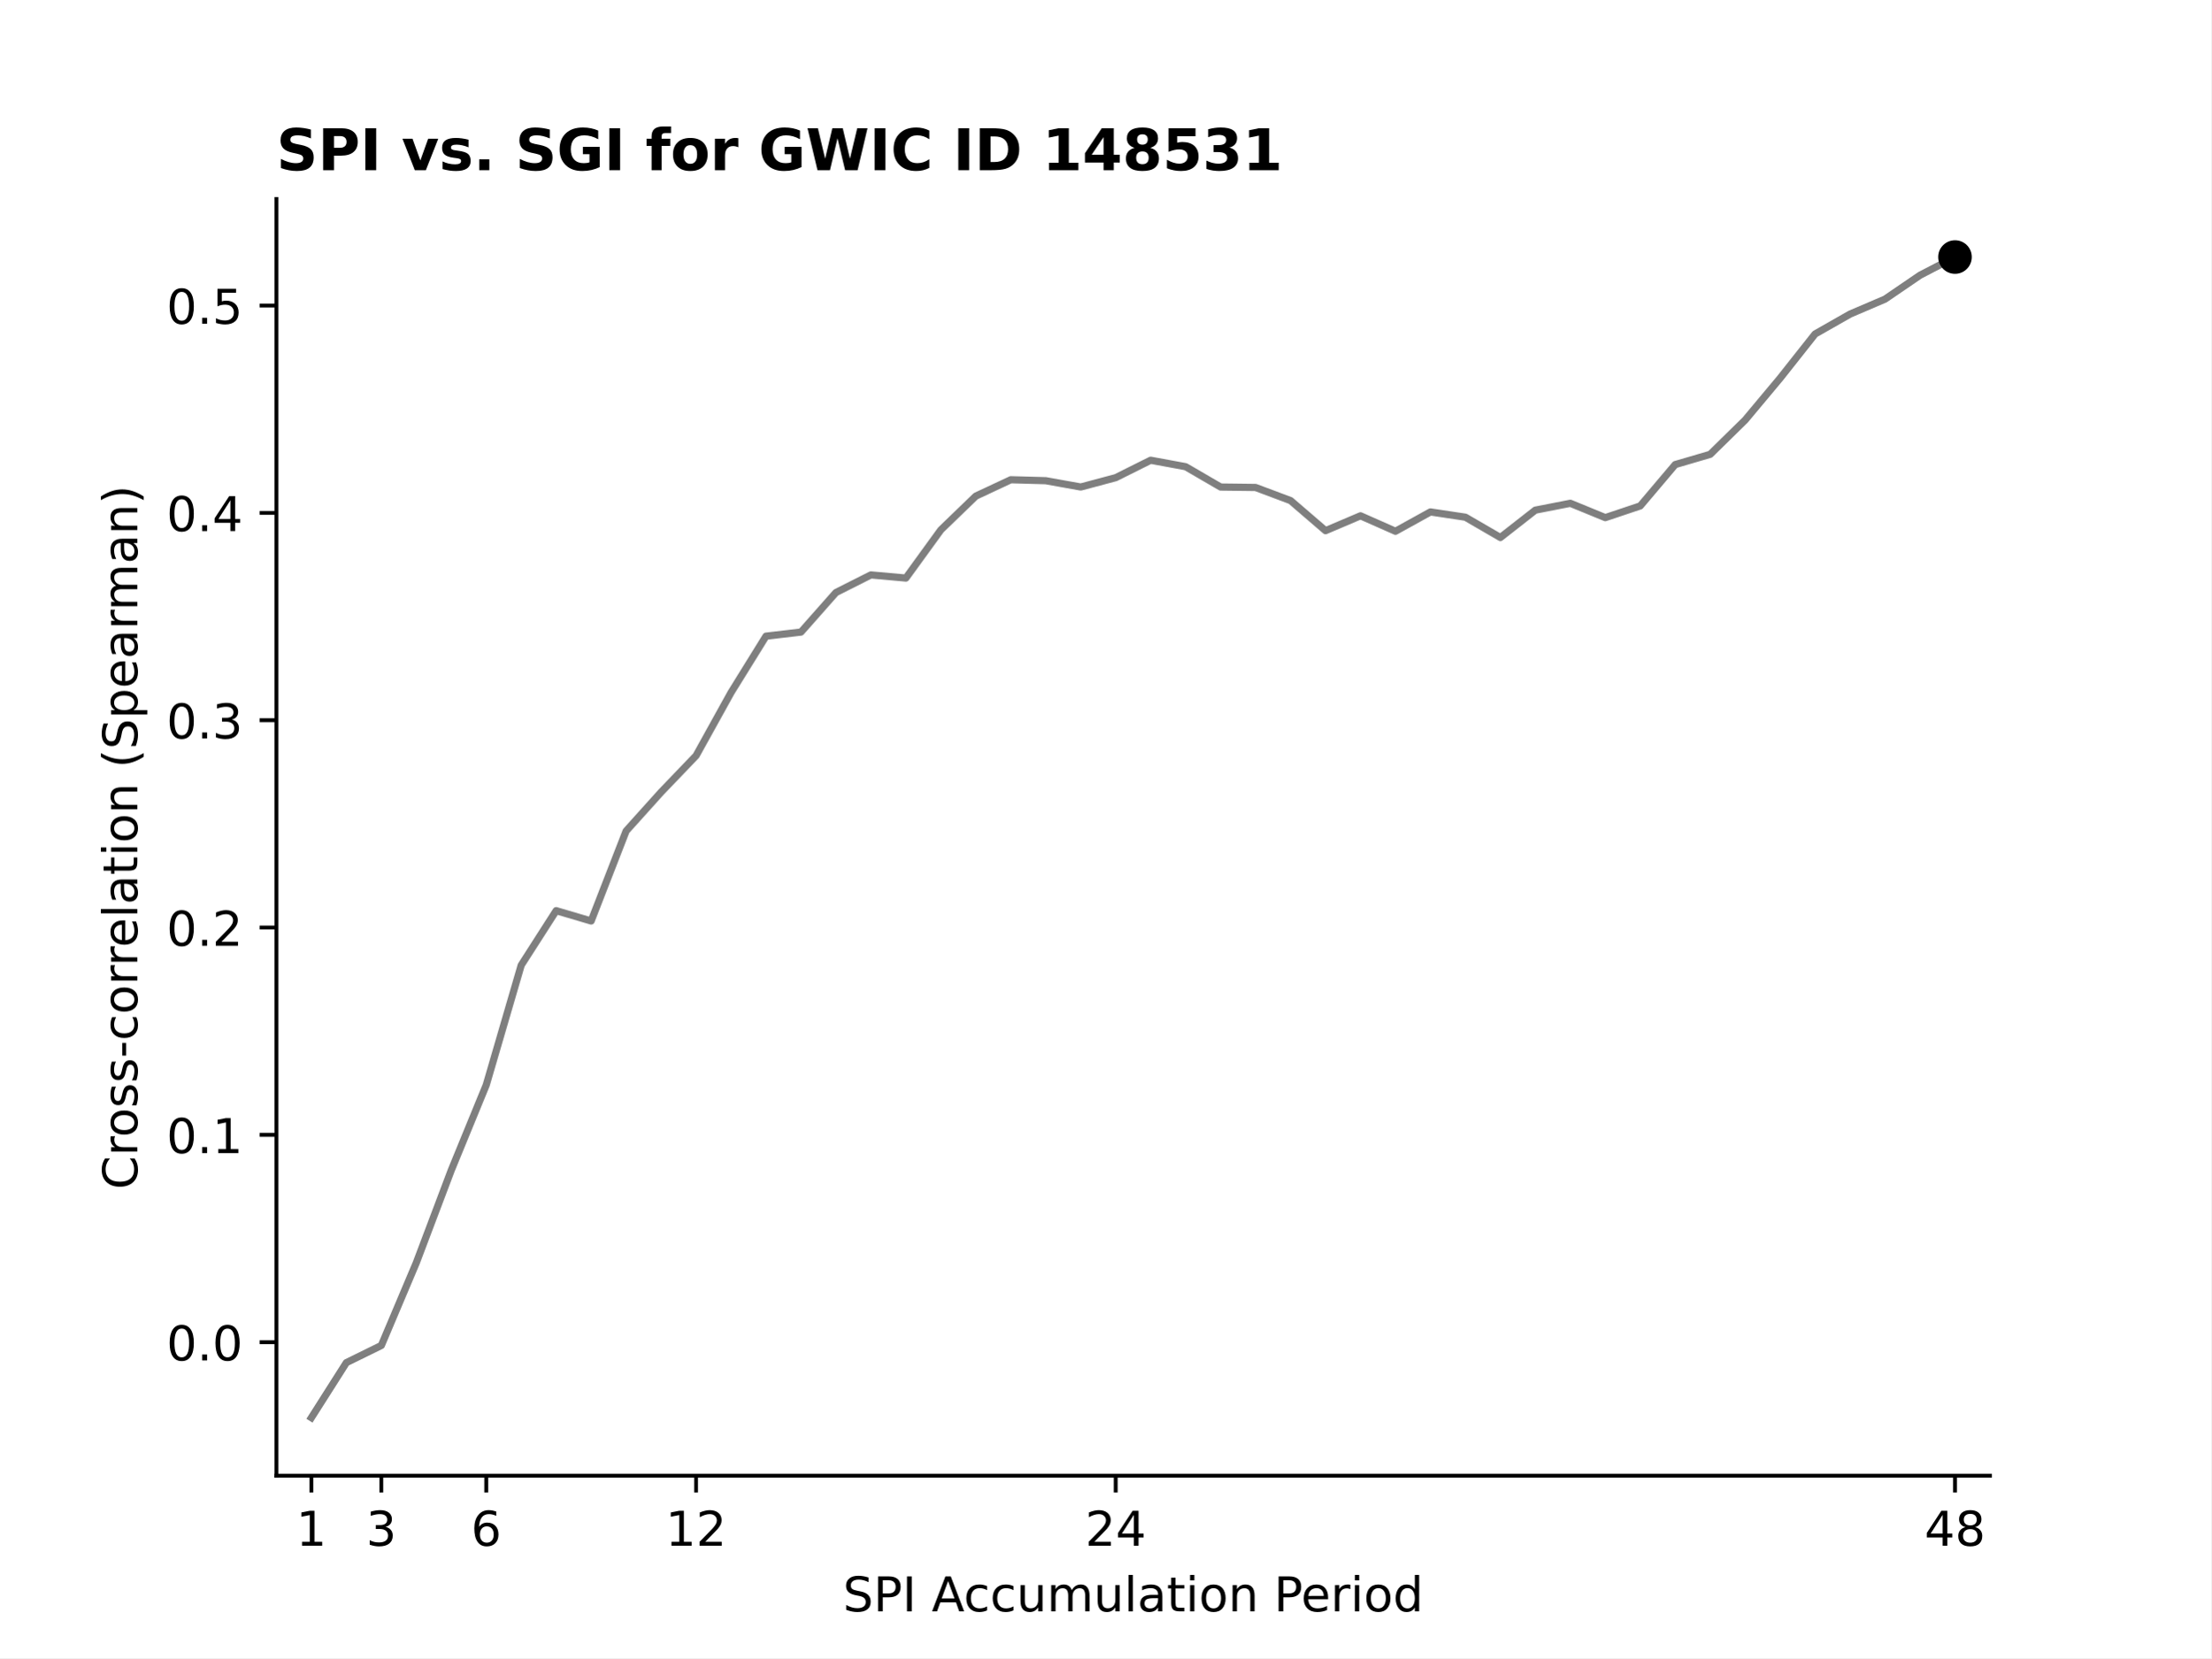
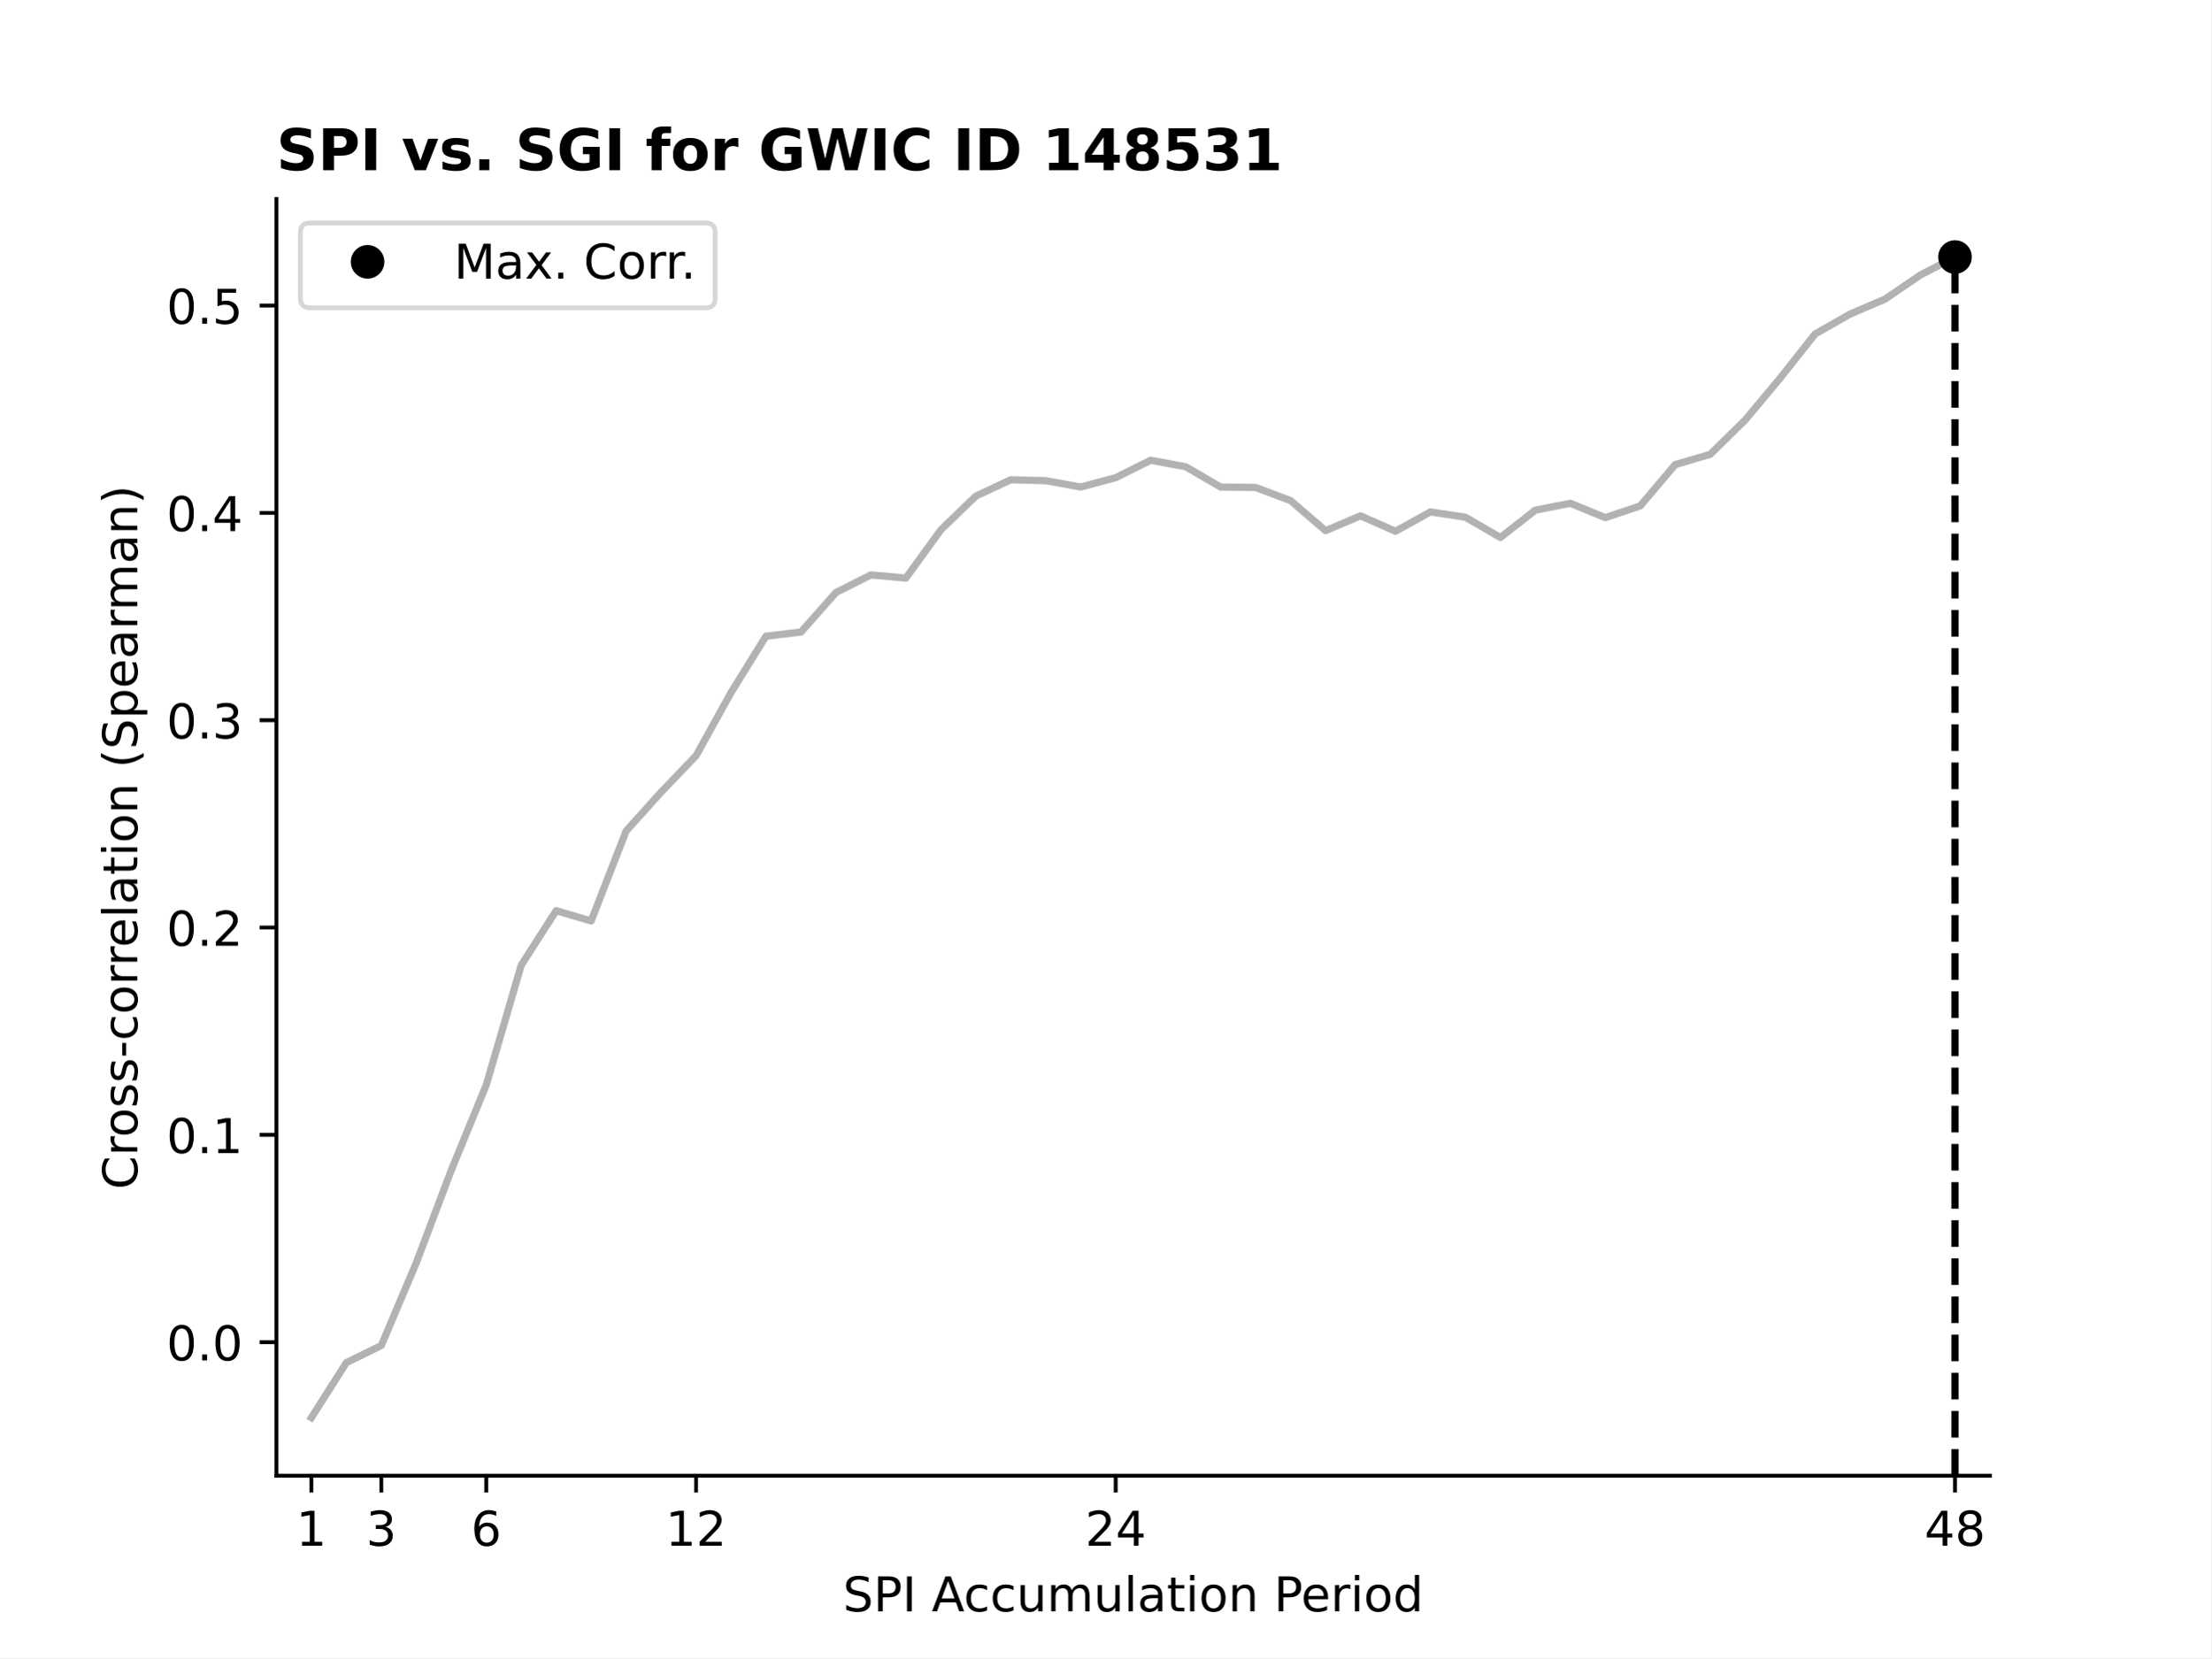
<svg xmlns="http://www.w3.org/2000/svg" xmlns:xlink="http://www.w3.org/1999/xlink" width="460.8pt" height="345.6pt" viewBox="0 0 460.8 345.6" version="1.1">
  <defs>
    <style type="text/css">*{stroke-linejoin: round; stroke-linecap: butt}</style>
  </defs>
  <g id="figure_1">
    <g id="patch_1">
      <path d="M 0 345.6  L 460.8 345.6  L 460.8 0  L 0 0  z " style="fill: #ffffff" />
    </g>
    <g id="axes_1">
      <g id="patch_2">
        <path d="M 57.6 307.584  L 414.72 307.584  L 414.72 41.472  L 57.6 41.472  z " style="fill: #ffffff" />
      </g>
      <g id="matplotlib.axis_1">
        <g id="xtick_1">
          <g id="line2d_1">
            <defs>
-               <path id="m4a55fb1741" d="M 0 0  L 0 3.5  " style="stroke: #000000; stroke-width: 0.8" />
+               <path id="m9d635c0a75" d="M 0 0  L 0 3.5  " style="stroke: #000000; stroke-width: 0.8" />
            </defs>
            <g>
-               <use xlink:href="#m4a55fb1741" x="64.888" y="307.584" style="stroke: #000000; stroke-width: 0.8" />
+               <use xlink:href="#m9d635c0a75" x="64.888" y="307.584" style="stroke: #000000; stroke-width: 0.8" />
            </g>
          </g>
          <g id="text_1">
            <g transform="translate(61.70691 322.1824) scale(0.1 -0.1)">
              <defs>
                <path id="DejaVuSans-31" d="M 794 531  L 1825 531  L 1825 4091  L 703 3866  L 703 4441  L 1819 4666  L 2450 4666  L 2450 531  L 3481 531  L 3481 0  L 794 0  L 794 531  z " transform="scale(0.015625)" />
              </defs>
              <use xlink:href="#DejaVuSans-31" />
            </g>
          </g>
        </g>
        <g id="xtick_2">
          <g id="line2d_2">
            <g>
-               <use xlink:href="#m4a55fb1741" x="79.464" y="307.584" style="stroke: #000000; stroke-width: 0.8" />
+               <use xlink:href="#m9d635c0a75" x="79.464" y="307.584" style="stroke: #000000; stroke-width: 0.8" />
            </g>
          </g>
          <g id="text_2">
            <g transform="translate(76.28324 322.1824) scale(0.1 -0.1)">
              <defs>
                <path id="DejaVuSans-33" d="M 2597 2516  Q 3050 2419 3304 2112  Q 3559 1806 3559 1356  Q 3559 666 3084 287  Q 2609 -91 1734 -91  Q 1441 -91 1130 -33  Q 819 25 488 141  L 488 750  Q 750 597 1062 519  Q 1375 441 1716 441  Q 2309 441 2620 675  Q 2931 909 2931 1356  Q 2931 1769 2642 2001  Q 2353 2234 1838 2234  L 1294 2234  L 1294 2753  L 1863 2753  Q 2328 2753 2575 2939  Q 2822 3125 2822 3475  Q 2822 3834 2567 4026  Q 2313 4219 1838 4219  Q 1578 4219 1281 4162  Q 984 4106 628 3988  L 628 4550  Q 988 4650 1302 4700  Q 1616 4750 1894 4750  Q 2613 4750 3031 4423  Q 3450 4097 3450 3541  Q 3450 3153 3228 2886  Q 3006 2619 2597 2516  z " transform="scale(0.015625)" />
              </defs>
              <use xlink:href="#DejaVuSans-33" />
            </g>
          </g>
        </g>
        <g id="xtick_3">
          <g id="line2d_3">
            <g>
-               <use xlink:href="#m4a55fb1741" x="101.329" y="307.584" style="stroke: #000000; stroke-width: 0.8" />
+               <use xlink:href="#m9d635c0a75" x="101.329" y="307.584" style="stroke: #000000; stroke-width: 0.8" />
            </g>
          </g>
          <g id="text_3">
            <g transform="translate(98.14773 322.1824) scale(0.1 -0.1)">
              <defs>
                <path id="DejaVuSans-36" d="M 2113 2584  Q 1688 2584 1439 2293  Q 1191 2003 1191 1497  Q 1191 994 1439 701  Q 1688 409 2113 409  Q 2538 409 2786 701  Q 3034 994 3034 1497  Q 3034 2003 2786 2293  Q 2538 2584 2113 2584  z M 3366 4563  L 3366 3988  Q 3128 4100 2886 4159  Q 2644 4219 2406 4219  Q 1781 4219 1451 3797  Q 1122 3375 1075 2522  Q 1259 2794 1537 2939  Q 1816 3084 2150 3084  Q 2853 3084 3261 2657  Q 3669 2231 3669 1497  Q 3669 778 3244 343  Q 2819 -91 2113 -91  Q 1303 -91 875 529  Q 447 1150 447 2328  Q 447 3434 972 4092  Q 1497 4750 2381 4750  Q 2619 4750 2861 4703  Q 3103 4656 3366 4563  z " transform="scale(0.015625)" />
              </defs>
              <use xlink:href="#DejaVuSans-36" />
            </g>
          </g>
        </g>
        <g id="xtick_4">
          <g id="line2d_4">
            <g>
-               <use xlink:href="#m4a55fb1741" x="145.058" y="307.584" style="stroke: #000000; stroke-width: 0.8" />
+               <use xlink:href="#m9d635c0a75" x="145.058" y="307.584" style="stroke: #000000; stroke-width: 0.8" />
            </g>
          </g>
          <g id="text_4">
            <g transform="translate(138.6955 322.1824) scale(0.1 -0.1)">
              <defs>
                <path id="DejaVuSans-32" d="M 1228 531  L 3431 531  L 3431 0  L 469 0  L 469 531  Q 828 903 1448 1529  Q 2069 2156 2228 2338  Q 2531 2678 2651 2914  Q 2772 3150 2772 3378  Q 2772 3750 2511 3984  Q 2250 4219 1831 4219  Q 1534 4219 1204 4116  Q 875 4013 500 3803  L 500 4441  Q 881 4594 1212 4672  Q 1544 4750 1819 4750  Q 2544 4750 2975 4387  Q 3406 4025 3406 3419  Q 3406 3131 3298 2873  Q 3191 2616 2906 2266  Q 2828 2175 2409 1742  Q 1991 1309 1228 531  z " transform="scale(0.015625)" />
              </defs>
              <use xlink:href="#DejaVuSans-31" />
              <use xlink:href="#DejaVuSans-32" x="63.623" />
            </g>
          </g>
        </g>
        <g id="xtick_5">
          <g id="line2d_5">
            <g>
-               <use xlink:href="#m4a55fb1741" x="232.516" y="307.584" style="stroke: #000000; stroke-width: 0.8" />
+               <use xlink:href="#m9d635c0a75" x="232.516" y="307.584" style="stroke: #000000; stroke-width: 0.8" />
            </g>
          </g>
          <g id="text_5">
            <g transform="translate(226.1534 322.1824) scale(0.1 -0.1)">
              <defs>
                <path id="DejaVuSans-34" d="M 2419 4116  L 825 1625  L 2419 1625  L 2419 4116  z M 2253 4666  L 3047 4666  L 3047 1625  L 3713 1625  L 3713 1100  L 3047 1100  L 3047 0  L 2419 0  L 2419 1100  L 313 1100  L 313 1709  L 2253 4666  z " transform="scale(0.015625)" />
              </defs>
              <use xlink:href="#DejaVuSans-32" />
              <use xlink:href="#DejaVuSans-34" x="63.623" />
            </g>
          </g>
        </g>
        <g id="xtick_6">
          <g id="line2d_6">
            <g>
-               <use xlink:href="#m4a55fb1741" x="407.432" y="307.584" style="stroke: #000000; stroke-width: 0.8" />
+               <use xlink:href="#m9d635c0a75" x="407.432" y="307.584" style="stroke: #000000; stroke-width: 0.8" />
            </g>
          </g>
          <g id="text_6">
            <g transform="translate(401.0693 322.1824) scale(0.1 -0.1)">
              <defs>
                <path id="DejaVuSans-38" d="M 2034 2216  Q 1584 2216 1326 1975  Q 1069 1734 1069 1313  Q 1069 891 1326 650  Q 1584 409 2034 409  Q 2484 409 2743 651  Q 3003 894 3003 1313  Q 3003 1734 2745 1975  Q 2488 2216 2034 2216  z M 1403 2484  Q 997 2584 770 2862  Q 544 3141 544 3541  Q 544 4100 942 4425  Q 1341 4750 2034 4750  Q 2731 4750 3128 4425  Q 3525 4100 3525 3541  Q 3525 3141 3298 2862  Q 3072 2584 2669 2484  Q 3125 2378 3379 2068  Q 3634 1759 3634 1313  Q 3634 634 3220 271  Q 2806 -91 2034 -91  Q 1263 -91 848 271  Q 434 634 434 1313  Q 434 1759 690 2068  Q 947 2378 1403 2484  z M 1172 3481  Q 1172 3119 1398 2916  Q 1625 2713 2034 2713  Q 2441 2713 2670 2916  Q 2900 3119 2900 3481  Q 2900 3844 2670 4047  Q 2441 4250 2034 4250  Q 1625 4250 1398 4047  Q 1172 3844 1172 3481  z " transform="scale(0.015625)" />
              </defs>
              <use xlink:href="#DejaVuSans-34" />
              <use xlink:href="#DejaVuSans-38" x="63.623" />
            </g>
          </g>
        </g>
        <g id="text_7">
          <g transform="translate(175.66 335.8606) scale(0.1 -0.1)">
            <defs>
              <path id="DejaVuSans-53" d="M 3425 4513  L 3425 3897  Q 3066 4069 2747 4153  Q 2428 4238 2131 4238  Q 1616 4238 1336 4038  Q 1056 3838 1056 3469  Q 1056 3159 1242 3001  Q 1428 2844 1947 2747  L 2328 2669  Q 3034 2534 3370 2195  Q 3706 1856 3706 1288  Q 3706 609 3251 259  Q 2797 -91 1919 -91  Q 1588 -91 1214 -16  Q 841 59 441 206  L 441 856  Q 825 641 1194 531  Q 1563 422 1919 422  Q 2459 422 2753 634  Q 3047 847 3047 1241  Q 3047 1584 2836 1778  Q 2625 1972 2144 2069  L 1759 2144  Q 1053 2284 737 2584  Q 422 2884 422 3419  Q 422 4038 858 4394  Q 1294 4750 2059 4750  Q 2388 4750 2728 4690  Q 3069 4631 3425 4513  z " transform="scale(0.015625)" />
              <path id="DejaVuSans-50" d="M 1259 4147  L 1259 2394  L 2053 2394  Q 2494 2394 2734 2622  Q 2975 2850 2975 3272  Q 2975 3691 2734 3919  Q 2494 4147 2053 4147  L 1259 4147  z M 628 4666  L 2053 4666  Q 2838 4666 3239 4311  Q 3641 3956 3641 3272  Q 3641 2581 3239 2228  Q 2838 1875 2053 1875  L 1259 1875  L 1259 0  L 628 0  L 628 4666  z " transform="scale(0.015625)" />
              <path id="DejaVuSans-49" d="M 628 4666  L 1259 4666  L 1259 0  L 628 0  L 628 4666  z " transform="scale(0.015625)" />
              <path id="DejaVuSans-20" transform="scale(0.015625)" />
              <path id="DejaVuSans-41" d="M 2188 4044  L 1331 1722  L 3047 1722  L 2188 4044  z M 1831 4666  L 2547 4666  L 4325 0  L 3669 0  L 3244 1197  L 1141 1197  L 716 0  L 50 0  L 1831 4666  z " transform="scale(0.015625)" />
              <path id="DejaVuSans-63" d="M 3122 3366  L 3122 2828  Q 2878 2963 2633 3030  Q 2388 3097 2138 3097  Q 1578 3097 1268 2742  Q 959 2388 959 1747  Q 959 1106 1268 751  Q 1578 397 2138 397  Q 2388 397 2633 464  Q 2878 531 3122 666  L 3122 134  Q 2881 22 2623 -34  Q 2366 -91 2075 -91  Q 1284 -91 818 406  Q 353 903 353 1747  Q 353 2603 823 3093  Q 1294 3584 2113 3584  Q 2378 3584 2631 3529  Q 2884 3475 3122 3366  z " transform="scale(0.015625)" />
              <path id="DejaVuSans-75" d="M 544 1381  L 544 3500  L 1119 3500  L 1119 1403  Q 1119 906 1312 657  Q 1506 409 1894 409  Q 2359 409 2629 706  Q 2900 1003 2900 1516  L 2900 3500  L 3475 3500  L 3475 0  L 2900 0  L 2900 538  Q 2691 219 2414 64  Q 2138 -91 1772 -91  Q 1169 -91 856 284  Q 544 659 544 1381  z M 1991 3584  L 1991 3584  z " transform="scale(0.015625)" />
              <path id="DejaVuSans-6d" d="M 3328 2828  Q 3544 3216 3844 3400  Q 4144 3584 4550 3584  Q 5097 3584 5394 3201  Q 5691 2819 5691 2113  L 5691 0  L 5113 0  L 5113 2094  Q 5113 2597 4934 2840  Q 4756 3084 4391 3084  Q 3944 3084 3684 2787  Q 3425 2491 3425 1978  L 3425 0  L 2847 0  L 2847 2094  Q 2847 2600 2669 2842  Q 2491 3084 2119 3084  Q 1678 3084 1418 2786  Q 1159 2488 1159 1978  L 1159 0  L 581 0  L 581 3500  L 1159 3500  L 1159 2956  Q 1356 3278 1631 3431  Q 1906 3584 2284 3584  Q 2666 3584 2933 3390  Q 3200 3197 3328 2828  z " transform="scale(0.015625)" />
              <path id="DejaVuSans-6c" d="M 603 4863  L 1178 4863  L 1178 0  L 603 0  L 603 4863  z " transform="scale(0.015625)" />
              <path id="DejaVuSans-61" d="M 2194 1759  Q 1497 1759 1228 1600  Q 959 1441 959 1056  Q 959 750 1161 570  Q 1363 391 1709 391  Q 2188 391 2477 730  Q 2766 1069 2766 1631  L 2766 1759  L 2194 1759  z M 3341 1997  L 3341 0  L 2766 0  L 2766 531  Q 2569 213 2275 61  Q 1981 -91 1556 -91  Q 1019 -91 701 211  Q 384 513 384 1019  Q 384 1609 779 1909  Q 1175 2209 1959 2209  L 2766 2209  L 2766 2266  Q 2766 2663 2505 2880  Q 2244 3097 1772 3097  Q 1472 3097 1187 3025  Q 903 2953 641 2809  L 641 3341  Q 956 3463 1253 3523  Q 1550 3584 1831 3584  Q 2591 3584 2966 3190  Q 3341 2797 3341 1997  z " transform="scale(0.015625)" />
              <path id="DejaVuSans-74" d="M 1172 4494  L 1172 3500  L 2356 3500  L 2356 3053  L 1172 3053  L 1172 1153  Q 1172 725 1289 603  Q 1406 481 1766 481  L 2356 481  L 2356 0  L 1766 0  Q 1100 0 847 248  Q 594 497 594 1153  L 594 3053  L 172 3053  L 172 3500  L 594 3500  L 594 4494  L 1172 4494  z " transform="scale(0.015625)" />
              <path id="DejaVuSans-69" d="M 603 3500  L 1178 3500  L 1178 0  L 603 0  L 603 3500  z M 603 4863  L 1178 4863  L 1178 4134  L 603 4134  L 603 4863  z " transform="scale(0.015625)" />
              <path id="DejaVuSans-6f" d="M 1959 3097  Q 1497 3097 1228 2736  Q 959 2375 959 1747  Q 959 1119 1226 758  Q 1494 397 1959 397  Q 2419 397 2687 759  Q 2956 1122 2956 1747  Q 2956 2369 2687 2733  Q 2419 3097 1959 3097  z M 1959 3584  Q 2709 3584 3137 3096  Q 3566 2609 3566 1747  Q 3566 888 3137 398  Q 2709 -91 1959 -91  Q 1206 -91 779 398  Q 353 888 353 1747  Q 353 2609 779 3096  Q 1206 3584 1959 3584  z " transform="scale(0.015625)" />
              <path id="DejaVuSans-6e" d="M 3513 2113  L 3513 0  L 2938 0  L 2938 2094  Q 2938 2591 2744 2837  Q 2550 3084 2163 3084  Q 1697 3084 1428 2787  Q 1159 2491 1159 1978  L 1159 0  L 581 0  L 581 3500  L 1159 3500  L 1159 2956  Q 1366 3272 1645 3428  Q 1925 3584 2291 3584  Q 2894 3584 3203 3211  Q 3513 2838 3513 2113  z " transform="scale(0.015625)" />
              <path id="DejaVuSans-65" d="M 3597 1894  L 3597 1613  L 953 1613  Q 991 1019 1311 708  Q 1631 397 2203 397  Q 2534 397 2845 478  Q 3156 559 3463 722  L 3463 178  Q 3153 47 2828 -22  Q 2503 -91 2169 -91  Q 1331 -91 842 396  Q 353 884 353 1716  Q 353 2575 817 3079  Q 1281 3584 2069 3584  Q 2775 3584 3186 3129  Q 3597 2675 3597 1894  z M 3022 2063  Q 3016 2534 2758 2815  Q 2500 3097 2075 3097  Q 1594 3097 1305 2825  Q 1016 2553 972 2059  L 3022 2063  z " transform="scale(0.015625)" />
              <path id="DejaVuSans-72" d="M 2631 2963  Q 2534 3019 2420 3045  Q 2306 3072 2169 3072  Q 1681 3072 1420 2755  Q 1159 2438 1159 1844  L 1159 0  L 581 0  L 581 3500  L 1159 3500  L 1159 2956  Q 1341 3275 1631 3429  Q 1922 3584 2338 3584  Q 2397 3584 2469 3576  Q 2541 3569 2628 3553  L 2631 2963  z " transform="scale(0.015625)" />
              <path id="DejaVuSans-64" d="M 2906 2969  L 2906 4863  L 3481 4863  L 3481 0  L 2906 0  L 2906 525  Q 2725 213 2448 61  Q 2172 -91 1784 -91  Q 1150 -91 751 415  Q 353 922 353 1747  Q 353 2572 751 3078  Q 1150 3584 1784 3584  Q 2172 3584 2448 3432  Q 2725 3281 2906 2969  z M 947 1747  Q 947 1113 1208 752  Q 1469 391 1925 391  Q 2381 391 2643 752  Q 2906 1113 2906 1747  Q 2906 2381 2643 2742  Q 2381 3103 1925 3103  Q 1469 3103 1208 2742  Q 947 2381 947 1747  z " transform="scale(0.015625)" />
            </defs>
            <use xlink:href="#DejaVuSans-53" />
            <use xlink:href="#DejaVuSans-50" x="63.477" />
            <use xlink:href="#DejaVuSans-49" x="123.779" />
            <use xlink:href="#DejaVuSans-20" x="153.271" />
            <use xlink:href="#DejaVuSans-41" x="185.059" />
            <use xlink:href="#DejaVuSans-63" x="251.717" />
            <use xlink:href="#DejaVuSans-63" x="306.697" />
            <use xlink:href="#DejaVuSans-75" x="361.678" />
            <use xlink:href="#DejaVuSans-6d" x="425.057" />
            <use xlink:href="#DejaVuSans-75" x="522.469" />
            <use xlink:href="#DejaVuSans-6c" x="585.848" />
            <use xlink:href="#DejaVuSans-61" x="613.631" />
            <use xlink:href="#DejaVuSans-74" x="674.91" />
            <use xlink:href="#DejaVuSans-69" x="714.119" />
            <use xlink:href="#DejaVuSans-6f" x="741.902" />
            <use xlink:href="#DejaVuSans-6e" x="803.084" />
            <use xlink:href="#DejaVuSans-20" x="866.463" />
            <use xlink:href="#DejaVuSans-50" x="898.25" />
            <use xlink:href="#DejaVuSans-65" x="954.928" />
            <use xlink:href="#DejaVuSans-72" x="1016.451" />
            <use xlink:href="#DejaVuSans-69" x="1057.564" />
            <use xlink:href="#DejaVuSans-6f" x="1085.348" />
            <use xlink:href="#DejaVuSans-64" x="1146.529" />
          </g>
        </g>
      </g>
      <g id="matplotlib.axis_2">
        <g id="ytick_1">
          <g id="line2d_7">
            <defs>
-               <path id="m963d786010" d="M 0 0  L -3.5 0  " style="stroke: #000000; stroke-width: 0.8" />
+               <path id="mdcb87e0440" d="M 0 0  L -3.5 0  " style="stroke: #000000; stroke-width: 0.8" />
            </defs>
            <g>
-               <use xlink:href="#m963d786010" x="57.6" y="279.757" style="stroke: #000000; stroke-width: 0.8" />
+               <use xlink:href="#mdcb87e0440" x="57.6" y="279.757" style="stroke: #000000; stroke-width: 0.8" />
            </g>
          </g>
          <g id="text_8">
            <g transform="translate(34.69687 283.5564) scale(0.1 -0.1)">
              <defs>
                <path id="DejaVuSans-30" d="M 2034 4250  Q 1547 4250 1301 3770  Q 1056 3291 1056 2328  Q 1056 1369 1301 889  Q 1547 409 2034 409  Q 2525 409 2770 889  Q 3016 1369 3016 2328  Q 3016 3291 2770 3770  Q 2525 4250 2034 4250  z M 2034 4750  Q 2819 4750 3233 4129  Q 3647 3509 3647 2328  Q 3647 1150 3233 529  Q 2819 -91 2034 -91  Q 1250 -91 836 529  Q 422 1150 422 2328  Q 422 3509 836 4129  Q 1250 4750 2034 4750  z " transform="scale(0.015625)" />
                <path id="DejaVuSans-2e" d="M 684 794  L 1344 794  L 1344 0  L 684 0  L 684 794  z " transform="scale(0.015625)" />
              </defs>
              <use xlink:href="#DejaVuSans-30" />
              <use xlink:href="#DejaVuSans-2e" x="63.623" />
              <use xlink:href="#DejaVuSans-30" x="95.41" />
            </g>
          </g>
        </g>
        <g id="ytick_2">
          <g id="line2d_8">
            <g>
-               <use xlink:href="#m963d786010" x="57.6" y="236.542" style="stroke: #000000; stroke-width: 0.8" />
+               <use xlink:href="#mdcb87e0440" x="57.6" y="236.542" style="stroke: #000000; stroke-width: 0.8" />
            </g>
          </g>
          <g id="text_9">
            <g transform="translate(34.69687 240.3409) scale(0.1 -0.1)">
              <use xlink:href="#DejaVuSans-30" />
              <use xlink:href="#DejaVuSans-2e" x="63.623" />
              <use xlink:href="#DejaVuSans-31" x="95.41" />
            </g>
          </g>
        </g>
        <g id="ytick_3">
          <g id="line2d_9">
            <g>
-               <use xlink:href="#m963d786010" x="57.6" y="193.326" style="stroke: #000000; stroke-width: 0.8" />
+               <use xlink:href="#mdcb87e0440" x="57.6" y="193.326" style="stroke: #000000; stroke-width: 0.8" />
            </g>
          </g>
          <g id="text_10">
            <g transform="translate(34.69687 197.1254) scale(0.1 -0.1)">
              <use xlink:href="#DejaVuSans-30" />
              <use xlink:href="#DejaVuSans-2e" x="63.623" />
              <use xlink:href="#DejaVuSans-32" x="95.41" />
            </g>
          </g>
        </g>
        <g id="ytick_4">
          <g id="line2d_10">
            <g>
-               <use xlink:href="#m963d786010" x="57.6" y="150.111" style="stroke: #000000; stroke-width: 0.8" />
+               <use xlink:href="#mdcb87e0440" x="57.6" y="150.111" style="stroke: #000000; stroke-width: 0.8" />
            </g>
          </g>
          <g id="text_11">
            <g transform="translate(34.69687 153.9099) scale(0.1 -0.1)">
              <use xlink:href="#DejaVuSans-30" />
              <use xlink:href="#DejaVuSans-2e" x="63.623" />
              <use xlink:href="#DejaVuSans-33" x="95.41" />
            </g>
          </g>
        </g>
        <g id="ytick_5">
          <g id="line2d_11">
            <g>
-               <use xlink:href="#m963d786010" x="57.6" y="106.895" style="stroke: #000000; stroke-width: 0.8" />
+               <use xlink:href="#mdcb87e0440" x="57.6" y="106.895" style="stroke: #000000; stroke-width: 0.8" />
            </g>
          </g>
          <g id="text_12">
            <g transform="translate(34.69687 110.6943) scale(0.1 -0.1)">
              <use xlink:href="#DejaVuSans-30" />
              <use xlink:href="#DejaVuSans-2e" x="63.623" />
              <use xlink:href="#DejaVuSans-34" x="95.41" />
            </g>
          </g>
        </g>
        <g id="ytick_6">
          <g id="line2d_12">
            <g>
-               <use xlink:href="#m963d786010" x="57.6" y="63.68" style="stroke: #000000; stroke-width: 0.8" />
+               <use xlink:href="#mdcb87e0440" x="57.6" y="63.68" style="stroke: #000000; stroke-width: 0.8" />
            </g>
          </g>
          <g id="text_13">
            <g transform="translate(34.69687 67.47881) scale(0.1 -0.1)">
              <defs>
                <path id="DejaVuSans-35" d="M 691 4666  L 3169 4666  L 3169 4134  L 1269 4134  L 1269 2991  Q 1406 3038 1543 3061  Q 1681 3084 1819 3084  Q 2600 3084 3056 2656  Q 3513 2228 3513 1497  Q 3513 744 3044 326  Q 2575 -91 1722 -91  Q 1428 -91 1123 -41  Q 819 9 494 109  L 494 744  Q 775 591 1075 516  Q 1375 441 1709 441  Q 2250 441 2565 725  Q 2881 1009 2881 1497  Q 2881 1984 2565 2268  Q 2250 2553 1709 2553  Q 1456 2553 1204 2497  Q 953 2441 691 2322  L 691 4666  z " transform="scale(0.015625)" />
              </defs>
              <use xlink:href="#DejaVuSans-30" />
              <use xlink:href="#DejaVuSans-2e" x="63.623" />
              <use xlink:href="#DejaVuSans-35" x="95.41" />
            </g>
          </g>
        </g>
        <g id="text_14">
          <g transform="translate(28.61719 247.9124) rotate(-90) scale(0.1 -0.1)">
            <defs>
              <path id="DejaVuSans-43" d="M 4122 4306  L 4122 3641  Q 3803 3938 3442 4084  Q 3081 4231 2675 4231  Q 1875 4231 1450 3742  Q 1025 3253 1025 2328  Q 1025 1406 1450 917  Q 1875 428 2675 428  Q 3081 428 3442 575  Q 3803 722 4122 1019  L 4122 359  Q 3791 134 3420 21  Q 3050 -91 2638 -91  Q 1578 -91 968 557  Q 359 1206 359 2328  Q 359 3453 968 4101  Q 1578 4750 2638 4750  Q 3056 4750 3426 4639  Q 3797 4528 4122 4306  z " transform="scale(0.015625)" />
              <path id="DejaVuSans-73" d="M 2834 3397  L 2834 2853  Q 2591 2978 2328 3040  Q 2066 3103 1784 3103  Q 1356 3103 1142 2972  Q 928 2841 928 2578  Q 928 2378 1081 2264  Q 1234 2150 1697 2047  L 1894 2003  Q 2506 1872 2764 1633  Q 3022 1394 3022 966  Q 3022 478 2636 193  Q 2250 -91 1575 -91  Q 1294 -91 989 -36  Q 684 19 347 128  L 347 722  Q 666 556 975 473  Q 1284 391 1588 391  Q 1994 391 2212 530  Q 2431 669 2431 922  Q 2431 1156 2273 1281  Q 2116 1406 1581 1522  L 1381 1569  Q 847 1681 609 1914  Q 372 2147 372 2553  Q 372 3047 722 3315  Q 1072 3584 1716 3584  Q 2034 3584 2315 3537  Q 2597 3491 2834 3397  z " transform="scale(0.015625)" />
              <path id="DejaVuSans-2d" d="M 313 2009  L 1997 2009  L 1997 1497  L 313 1497  L 313 2009  z " transform="scale(0.015625)" />
              <path id="DejaVuSans-28" d="M 1984 4856  Q 1566 4138 1362 3434  Q 1159 2731 1159 2009  Q 1159 1288 1364 580  Q 1569 -128 1984 -844  L 1484 -844  Q 1016 -109 783 600  Q 550 1309 550 2009  Q 550 2706 781 3412  Q 1013 4119 1484 4856  L 1984 4856  z " transform="scale(0.015625)" />
              <path id="DejaVuSans-70" d="M 1159 525  L 1159 -1331  L 581 -1331  L 581 3500  L 1159 3500  L 1159 2969  Q 1341 3281 1617 3432  Q 1894 3584 2278 3584  Q 2916 3584 3314 3078  Q 3713 2572 3713 1747  Q 3713 922 3314 415  Q 2916 -91 2278 -91  Q 1894 -91 1617 61  Q 1341 213 1159 525  z M 3116 1747  Q 3116 2381 2855 2742  Q 2594 3103 2138 3103  Q 1681 3103 1420 2742  Q 1159 2381 1159 1747  Q 1159 1113 1420 752  Q 1681 391 2138 391  Q 2594 391 2855 752  Q 3116 1113 3116 1747  z " transform="scale(0.015625)" />
              <path id="DejaVuSans-29" d="M 513 4856  L 1013 4856  Q 1481 4119 1714 3412  Q 1947 2706 1947 2009  Q 1947 1309 1714 600  Q 1481 -109 1013 -844  L 513 -844  Q 928 -128 1133 580  Q 1338 1288 1338 2009  Q 1338 2731 1133 3434  Q 928 4138 513 4856  z " transform="scale(0.015625)" />
            </defs>
            <use xlink:href="#DejaVuSans-43" />
            <use xlink:href="#DejaVuSans-72" x="69.824" />
            <use xlink:href="#DejaVuSans-6f" x="108.688" />
            <use xlink:href="#DejaVuSans-73" x="169.869" />
            <use xlink:href="#DejaVuSans-73" x="221.969" />
            <use xlink:href="#DejaVuSans-2d" x="274.068" />
            <use xlink:href="#DejaVuSans-63" x="310.152" />
            <use xlink:href="#DejaVuSans-6f" x="365.133" />
            <use xlink:href="#DejaVuSans-72" x="426.314" />
            <use xlink:href="#DejaVuSans-72" x="465.678" />
            <use xlink:href="#DejaVuSans-65" x="504.541" />
            <use xlink:href="#DejaVuSans-6c" x="566.064" />
            <use xlink:href="#DejaVuSans-61" x="593.848" />
            <use xlink:href="#DejaVuSans-74" x="655.127" />
            <use xlink:href="#DejaVuSans-69" x="694.336" />
            <use xlink:href="#DejaVuSans-6f" x="722.119" />
            <use xlink:href="#DejaVuSans-6e" x="783.301" />
            <use xlink:href="#DejaVuSans-20" x="846.68" />
            <use xlink:href="#DejaVuSans-28" x="878.467" />
            <use xlink:href="#DejaVuSans-53" x="917.48" />
            <use xlink:href="#DejaVuSans-70" x="980.957" />
            <use xlink:href="#DejaVuSans-65" x="1044.434" />
            <use xlink:href="#DejaVuSans-61" x="1105.957" />
            <use xlink:href="#DejaVuSans-72" x="1167.236" />
            <use xlink:href="#DejaVuSans-6d" x="1206.6" />
            <use xlink:href="#DejaVuSans-61" x="1304.012" />
            <use xlink:href="#DejaVuSans-6e" x="1365.291" />
            <use xlink:href="#DejaVuSans-29" x="1428.67" />
          </g>
        </g>
      </g>
      <g id="line2d_13">
-         <path d="M 64.888 295.488  L 72.176 284.023  L 79.464 280.441  L 86.753 263.196  L 94.041 243.909  L 101.329 226.146  L 108.617 201.18  L 115.905 189.811  L 123.193 191.96  L 130.482 173.209  L 137.77 165.109  L 145.058 157.509  L 152.346 144.352  L 159.634 132.593  L 166.922 131.744  L 174.211 123.498  L 181.499 119.825  L 188.787 120.484  L 196.075 110.44  L 203.363 103.4  L 210.651 99.99  L 217.94 100.189  L 225.228 101.504  L 232.516 99.559  L 239.804 95.923  L 247.092 97.271  L 254.38 101.511  L 261.669 101.602  L 268.957 104.334  L 276.245 110.606  L 283.533 107.506  L 290.821 110.728  L 298.109 106.698  L 305.398 107.799  L 312.686 112.029  L 319.974 106.327  L 327.262 104.896  L 334.55 107.887  L 341.838 105.444  L 349.127 96.827  L 356.415 94.69  L 363.703 87.539  L 370.991 78.817  L 378.279 69.603  L 385.567 65.455  L 392.856 62.334  L 400.144 57.359  L 407.432 53.568  " clip-path="url(#p125bbe3982)" style="fill: none; stroke: #7f7f7f; stroke-width: 1.5; stroke-linecap: square" />
+         <path d="M 64.888 295.488  L 72.176 284.023  L 79.464 280.441  L 86.753 263.196  L 94.041 243.909  L 101.329 226.146  L 108.617 201.18  L 115.905 189.811  L 123.193 191.96  L 130.482 173.209  L 137.77 165.109  L 145.058 157.509  L 152.346 144.352  L 159.634 132.593  L 166.922 131.744  L 174.211 123.498  L 181.499 119.825  L 188.787 120.484  L 196.075 110.44  L 203.363 103.4  L 210.651 99.99  L 217.94 100.189  L 225.228 101.504  L 232.516 99.559  L 239.804 95.923  L 247.092 97.271  L 254.38 101.511  L 261.669 101.602  L 268.957 104.334  L 276.245 110.606  L 283.533 107.506  L 290.821 110.728  L 298.109 106.698  L 305.398 107.799  L 312.686 112.029  L 319.974 106.327  L 327.262 104.896  L 334.55 107.887  L 341.838 105.444  L 349.127 96.827  L 356.415 94.69  L 363.703 87.539  L 370.991 78.817  L 378.279 69.603  L 385.567 65.455  L 392.856 62.334  L 400.144 57.359  L 407.432 53.568  " clip-path="url(#pabc7bc7bdc)" style="fill: none; stroke: #7f7f7f; stroke-opacity: 0.6; stroke-width: 1.5; stroke-linecap: square" />
      </g>
      <g id="line2d_14">
        <defs>
-           <path id="m6467aafb02" d="M 0 3  C 0.796 3 1.559 2.684 2.121 2.121  C 2.684 1.559 3 0.796 3 0  C 3 -0.796 2.684 -1.559 2.121 -2.121  C 1.559 -2.684 0.796 -3 0 -3  C -0.796 -3 -1.559 -2.684 -2.121 -2.121  C -2.684 -1.559 -3 -0.796 -3 0  C -3 0.796 -2.684 1.559 -2.121 2.121  C -1.559 2.684 -0.796 3 0 3  z " style="stroke: #000000" />
+           <path id="m187895fd39" d="M 0 3  C 0.796 3 1.559 2.684 2.121 2.121  C 2.684 1.559 3 0.796 3 0  C 3 -0.796 2.684 -1.559 2.121 -2.121  C 1.559 -2.684 0.796 -3 0 -3  C -0.796 -3 -1.559 -2.684 -2.121 -2.121  C -2.684 -1.559 -3 -0.796 -3 0  C -3 0.796 -2.684 1.559 -2.121 2.121  C -1.559 2.684 -0.796 3 0 3  z " style="stroke: #000000" />
        </defs>
-         <g clip-path="url(#p125bbe3982)">
-           <use xlink:href="#m6467aafb02" x="407.432" y="53.568" style="stroke: #000000" />
-         </g>
+         <g clip-path="url(#pabc7bc7bdc)">
+           <use xlink:href="#m187895fd39" x="407.432" y="53.568" style="stroke: #000000" />
+         </g>
+       </g>
+       <g id="line2d_15">
+         <path d="M 407.432 307.584  L 407.432 53.568  " clip-path="url(#pabc7bc7bdc)" style="fill: none; stroke-dasharray: 5.55,2.4; stroke-dashoffset: 0; stroke: #000000; stroke-width: 1.5" />
      </g>
      <g id="patch_3">
        <path d="M 57.6 307.584  L 57.6 41.472  " style="fill: none; stroke: #000000; stroke-width: 0.8; stroke-linejoin: miter; stroke-linecap: square" />
      </g>
      <g id="patch_4">
        <path d="M 57.6 307.584  L 414.72 307.584  " style="fill: none; stroke: #000000; stroke-width: 0.8; stroke-linejoin: miter; stroke-linecap: square" />
      </g>
      <g id="text_15">
        <g transform="translate(57.6 35.472) scale(0.12 -0.12)">
          <defs>
            <path id="DejaVuSans-Bold-53" d="M 3834 4519  L 3834 3531  Q 3450 3703 3084 3790  Q 2719 3878 2394 3878  Q 1963 3878 1756 3759  Q 1550 3641 1550 3391  Q 1550 3203 1689 3098  Q 1828 2994 2194 2919  L 2706 2816  Q 3484 2659 3812 2340  Q 4141 2022 4141 1434  Q 4141 663 3683 286  Q 3225 -91 2284 -91  Q 1841 -91 1394 -6  Q 947 78 500 244  L 500 1259  Q 947 1022 1364 901  Q 1781 781 2169 781  Q 2563 781 2772 912  Q 2981 1044 2981 1288  Q 2981 1506 2839 1625  Q 2697 1744 2272 1838  L 1806 1941  Q 1106 2091 782 2419  Q 459 2747 459 3303  Q 459 4000 909 4375  Q 1359 4750 2203 4750  Q 2588 4750 2994 4692  Q 3400 4634 3834 4519  z " transform="scale(0.015625)" />
            <path id="DejaVuSans-Bold-50" d="M 588 4666  L 2584 4666  Q 3475 4666 3951 4270  Q 4428 3875 4428 3144  Q 4428 2409 3951 2014  Q 3475 1619 2584 1619  L 1791 1619  L 1791 0  L 588 0  L 588 4666  z M 1791 3794  L 1791 2491  L 2456 2491  Q 2806 2491 2997 2661  Q 3188 2831 3188 3144  Q 3188 3456 2997 3625  Q 2806 3794 2456 3794  L 1791 3794  z " transform="scale(0.015625)" />
            <path id="DejaVuSans-Bold-49" d="M 588 4666  L 1791 4666  L 1791 0  L 588 0  L 588 4666  z " transform="scale(0.015625)" />
            <path id="DejaVuSans-Bold-20" transform="scale(0.015625)" />
            <path id="DejaVuSans-Bold-76" d="M 97 3500  L 1216 3500  L 2088 1081  L 2956 3500  L 4078 3500  L 2700 0  L 1472 0  L 97 3500  z " transform="scale(0.015625)" />
            <path id="DejaVuSans-Bold-73" d="M 3272 3391  L 3272 2541  Q 2913 2691 2578 2766  Q 2244 2841 1947 2841  Q 1628 2841 1473 2761  Q 1319 2681 1319 2516  Q 1319 2381 1436 2309  Q 1553 2238 1856 2203  L 2053 2175  Q 2913 2066 3209 1816  Q 3506 1566 3506 1031  Q 3506 472 3093 190  Q 2681 -91 1863 -91  Q 1516 -91 1145 -36  Q 775 19 384 128  L 384 978  Q 719 816 1070 734  Q 1422 653 1784 653  Q 2113 653 2278 743  Q 2444 834 2444 1013  Q 2444 1163 2330 1236  Q 2216 1309 1875 1350  L 1678 1375  Q 931 1469 631 1722  Q 331 1975 331 2491  Q 331 3047 712 3315  Q 1094 3584 1881 3584  Q 2191 3584 2531 3537  Q 2872 3491 3272 3391  z " transform="scale(0.015625)" />
            <path id="DejaVuSans-Bold-2e" d="M 653 1209  L 1778 1209  L 1778 0  L 653 0  L 653 1209  z " transform="scale(0.015625)" />
            <path id="DejaVuSans-Bold-47" d="M 4781 347  Q 4331 128 3847 18  Q 3363 -91 2847 -91  Q 1681 -91 1000 561  Q 319 1213 319 2328  Q 319 3456 1012 4103  Q 1706 4750 2913 4750  Q 3378 4750 3804 4662  Q 4231 4575 4609 4403  L 4609 3438  Q 4219 3659 3833 3768  Q 3447 3878 3059 3878  Q 2341 3878 1952 3476  Q 1563 3075 1563 2328  Q 1563 1588 1938 1184  Q 2313 781 3003 781  Q 3191 781 3352 804  Q 3513 828 3641 878  L 3641 1784  L 2906 1784  L 2906 2591  L 4781 2591  L 4781 347  z " transform="scale(0.015625)" />
            <path id="DejaVuSans-Bold-66" d="M 2841 4863  L 2841 4128  L 2222 4128  Q 1984 4128 1890 4042  Q 1797 3956 1797 3744  L 1797 3500  L 2753 3500  L 2753 2700  L 1797 2700  L 1797 0  L 678 0  L 678 2700  L 122 2700  L 122 3500  L 678 3500  L 678 3744  Q 678 4316 997 4589  Q 1316 4863 1984 4863  L 2841 4863  z " transform="scale(0.015625)" />
            <path id="DejaVuSans-Bold-6f" d="M 2203 2784  Q 1831 2784 1636 2517  Q 1441 2250 1441 1747  Q 1441 1244 1636 976  Q 1831 709 2203 709  Q 2569 709 2762 976  Q 2956 1244 2956 1747  Q 2956 2250 2762 2517  Q 2569 2784 2203 2784  z M 2203 3584  Q 3106 3584 3614 3096  Q 4122 2609 4122 1747  Q 4122 884 3614 396  Q 3106 -91 2203 -91  Q 1297 -91 786 396  Q 275 884 275 1747  Q 275 2609 786 3096  Q 1297 3584 2203 3584  z " transform="scale(0.015625)" />
            <path id="DejaVuSans-Bold-72" d="M 3138 2547  Q 2991 2616 2845 2648  Q 2700 2681 2553 2681  Q 2122 2681 1889 2404  Q 1656 2128 1656 1613  L 1656 0  L 538 0  L 538 3500  L 1656 3500  L 1656 2925  Q 1872 3269 2151 3426  Q 2431 3584 2822 3584  Q 2878 3584 2943 3579  Q 3009 3575 3134 3559  L 3138 2547  z " transform="scale(0.015625)" />
            <path id="DejaVuSans-Bold-57" d="M 191 4666  L 1344 4666  L 2150 1275  L 2950 4666  L 4109 4666  L 4909 1275  L 5716 4666  L 6859 4666  L 5759 0  L 4372 0  L 3525 3547  L 2688 0  L 1300 0  L 191 4666  z " transform="scale(0.015625)" />
            <path id="DejaVuSans-Bold-43" d="M 4288 256  Q 3956 84 3597 -3  Q 3238 -91 2847 -91  Q 1681 -91 1000 561  Q 319 1213 319 2328  Q 319 3447 1000 4098  Q 1681 4750 2847 4750  Q 3238 4750 3597 4662  Q 3956 4575 4288 4403  L 4288 3438  Q 3953 3666 3628 3772  Q 3303 3878 2944 3878  Q 2300 3878 1931 3465  Q 1563 3053 1563 2328  Q 1563 1606 1931 1193  Q 2300 781 2944 781  Q 3303 781 3628 887  Q 3953 994 4288 1222  L 4288 256  z " transform="scale(0.015625)" />
            <path id="DejaVuSans-Bold-44" d="M 1791 3756  L 1791 909  L 2222 909  Q 2959 909 3348 1275  Q 3738 1641 3738 2338  Q 3738 3031 3350 3393  Q 2963 3756 2222 3756  L 1791 3756  z M 588 4666  L 1856 4666  Q 2919 4666 3439 4514  Q 3959 4363 4331 4000  Q 4659 3684 4818 3271  Q 4978 2859 4978 2338  Q 4978 1809 4818 1395  Q 4659 981 4331 666  Q 3956 303 3431 151  Q 2906 0 1856 0  L 588 0  L 588 4666  z " transform="scale(0.015625)" />
            <path id="DejaVuSans-Bold-31" d="M 750 831  L 1813 831  L 1813 3847  L 722 3622  L 722 4441  L 1806 4666  L 2950 4666  L 2950 831  L 4013 831  L 4013 0  L 750 0  L 750 831  z " transform="scale(0.015625)" />
            <path id="DejaVuSans-Bold-34" d="M 2356 3675  L 1038 1722  L 2356 1722  L 2356 3675  z M 2156 4666  L 3494 4666  L 3494 1722  L 4159 1722  L 4159 850  L 3494 850  L 3494 0  L 2356 0  L 2356 850  L 288 850  L 288 1881  L 2156 4666  z " transform="scale(0.015625)" />
            <path id="DejaVuSans-Bold-38" d="M 2228 2088  Q 1891 2088 1709 1903  Q 1528 1719 1528 1375  Q 1528 1031 1709 848  Q 1891 666 2228 666  Q 2563 666 2741 848  Q 2919 1031 2919 1375  Q 2919 1722 2741 1905  Q 2563 2088 2228 2088  z M 1350 2484  Q 925 2613 709 2878  Q 494 3144 494 3541  Q 494 4131 934 4440  Q 1375 4750 2228 4750  Q 3075 4750 3515 4442  Q 3956 4134 3956 3541  Q 3956 3144 3739 2878  Q 3522 2613 3097 2484  Q 3572 2353 3814 2058  Q 4056 1763 4056 1313  Q 4056 619 3595 264  Q 3134 -91 2228 -91  Q 1319 -91 855 264  Q 391 619 391 1313  Q 391 1763 633 2058  Q 875 2353 1350 2484  z M 1631 3419  Q 1631 3141 1786 2991  Q 1941 2841 2228 2841  Q 2509 2841 2662 2991  Q 2816 3141 2816 3419  Q 2816 3697 2662 3845  Q 2509 3994 2228 3994  Q 1941 3994 1786 3844  Q 1631 3694 1631 3419  z " transform="scale(0.015625)" />
            <path id="DejaVuSans-Bold-35" d="M 678 4666  L 3669 4666  L 3669 3781  L 1638 3781  L 1638 3059  Q 1775 3097 1914 3117  Q 2053 3138 2203 3138  Q 3056 3138 3531 2711  Q 4006 2284 4006 1522  Q 4006 766 3489 337  Q 2972 -91 2053 -91  Q 1656 -91 1267 -14  Q 878 63 494 219  L 494 1166  Q 875 947 1217 837  Q 1559 728 1863 728  Q 2300 728 2551 942  Q 2803 1156 2803 1522  Q 2803 1891 2551 2103  Q 2300 2316 1863 2316  Q 1603 2316 1309 2248  Q 1016 2181 678 2041  L 678 4666  z " transform="scale(0.015625)" />
            <path id="DejaVuSans-Bold-33" d="M 2981 2516  Q 3453 2394 3698 2092  Q 3944 1791 3944 1325  Q 3944 631 3412 270  Q 2881 -91 1863 -91  Q 1503 -91 1142 -33  Q 781 25 428 141  L 428 1069  Q 766 900 1098 814  Q 1431 728 1753 728  Q 2231 728 2486 893  Q 2741 1059 2741 1369  Q 2741 1688 2480 1852  Q 2219 2016 1709 2016  L 1228 2016  L 1228 2791  L 1734 2791  Q 2188 2791 2409 2933  Q 2631 3075 2631 3366  Q 2631 3634 2415 3781  Q 2200 3928 1806 3928  Q 1516 3928 1219 3862  Q 922 3797 628 3669  L 628 4550  Q 984 4650 1334 4700  Q 1684 4750 2022 4750  Q 2931 4750 3382 4451  Q 3834 4153 3834 3553  Q 3834 3144 3618 2883  Q 3403 2622 2981 2516  z " transform="scale(0.015625)" />
          </defs>
          <use xlink:href="#DejaVuSans-Bold-53" />
          <use xlink:href="#DejaVuSans-Bold-50" x="72.021" />
          <use xlink:href="#DejaVuSans-Bold-49" x="145.312" />
          <use xlink:href="#DejaVuSans-Bold-20" x="182.52" />
          <use xlink:href="#DejaVuSans-Bold-76" x="217.334" />
          <use xlink:href="#DejaVuSans-Bold-73" x="282.52" />
          <use xlink:href="#DejaVuSans-Bold-2e" x="342.041" />
          <use xlink:href="#DejaVuSans-Bold-20" x="380.029" />
          <use xlink:href="#DejaVuSans-Bold-53" x="414.844" />
          <use xlink:href="#DejaVuSans-Bold-47" x="486.865" />
          <use xlink:href="#DejaVuSans-Bold-49" x="568.945" />
          <use xlink:href="#DejaVuSans-Bold-20" x="606.152" />
          <use xlink:href="#DejaVuSans-Bold-66" x="640.967" />
          <use xlink:href="#DejaVuSans-Bold-6f" x="684.473" />
          <use xlink:href="#DejaVuSans-Bold-72" x="753.174" />
          <use xlink:href="#DejaVuSans-Bold-20" x="802.49" />
          <use xlink:href="#DejaVuSans-Bold-47" x="837.305" />
          <use xlink:href="#DejaVuSans-Bold-57" x="919.385" />
          <use xlink:href="#DejaVuSans-Bold-49" x="1029.688" />
          <use xlink:href="#DejaVuSans-Bold-43" x="1066.895" />
          <use xlink:href="#DejaVuSans-Bold-20" x="1140.283" />
          <use xlink:href="#DejaVuSans-Bold-49" x="1175.098" />
          <use xlink:href="#DejaVuSans-Bold-44" x="1212.305" />
          <use xlink:href="#DejaVuSans-Bold-20" x="1295.312" />
          <use xlink:href="#DejaVuSans-Bold-31" x="1330.127" />
          <use xlink:href="#DejaVuSans-Bold-34" x="1399.707" />
          <use xlink:href="#DejaVuSans-Bold-38" x="1469.287" />
          <use xlink:href="#DejaVuSans-Bold-35" x="1538.867" />
          <use xlink:href="#DejaVuSans-Bold-33" x="1608.447" />
          <use xlink:href="#DejaVuSans-Bold-31" x="1678.027" />
        </g>
      </g>
+       <g id="legend_1">
+         <g id="patch_5">
+           <path d="M 64.6 64.15  L 147.045 64.15  Q 149.045 64.15 149.045 62.15  L 149.045 48.472  Q 149.045 46.472 147.045 46.472  L 64.6 46.472  Q 62.6 46.472 62.6 48.472  L 62.6 62.15  Q 62.6 64.15 64.6 64.15  z " style="fill: #ffffff; opacity: 0.8; stroke: #cccccc; stroke-linejoin: miter" />
+         </g>
+         <g id="line2d_16">
+           <g>
+             <use xlink:href="#m187895fd39" x="76.6" y="54.57" style="stroke: #000000" />
+           </g>
+         </g>
+         <g id="text_16">
+           <g transform="translate(94.6 58.07044) scale(0.1 -0.1)">
+             <defs>
+               <path id="DejaVuSans-4d" d="M 628 4666  L 1569 4666  L 2759 1491  L 3956 4666  L 4897 4666  L 4897 0  L 4281 0  L 4281 4097  L 3078 897  L 2444 897  L 1241 4097  L 1241 0  L 628 0  L 628 4666  z " transform="scale(0.015625)" />
+               <path id="DejaVuSans-78" d="M 3513 3500  L 2247 1797  L 3578 0  L 2900 0  L 1881 1375  L 863 0  L 184 0  L 1544 1831  L 300 3500  L 978 3500  L 1906 2253  L 2834 3500  L 3513 3500  z " transform="scale(0.015625)" />
+             </defs>
+             <use xlink:href="#DejaVuSans-4d" />
+             <use xlink:href="#DejaVuSans-61" x="86.279" />
+             <use xlink:href="#DejaVuSans-78" x="147.559" />
+             <use xlink:href="#DejaVuSans-2e" x="206.738" />
+             <use xlink:href="#DejaVuSans-20" x="238.525" />
+             <use xlink:href="#DejaVuSans-43" x="270.312" />
+             <use xlink:href="#DejaVuSans-6f" x="340.137" />
+             <use xlink:href="#DejaVuSans-72" x="401.318" />
+             <use xlink:href="#DejaVuSans-72" x="440.682" />
+             <use xlink:href="#DejaVuSans-2e" x="472.67" />
+           </g>
+         </g>
+       </g>
    </g>
  </g>
  <defs>
-     <clipPath id="p125bbe3982">
+     <clipPath id="pabc7bc7bdc">
      <rect x="57.6" y="41.472" width="357.12" height="266.112" />
    </clipPath>
  </defs>
</svg>
